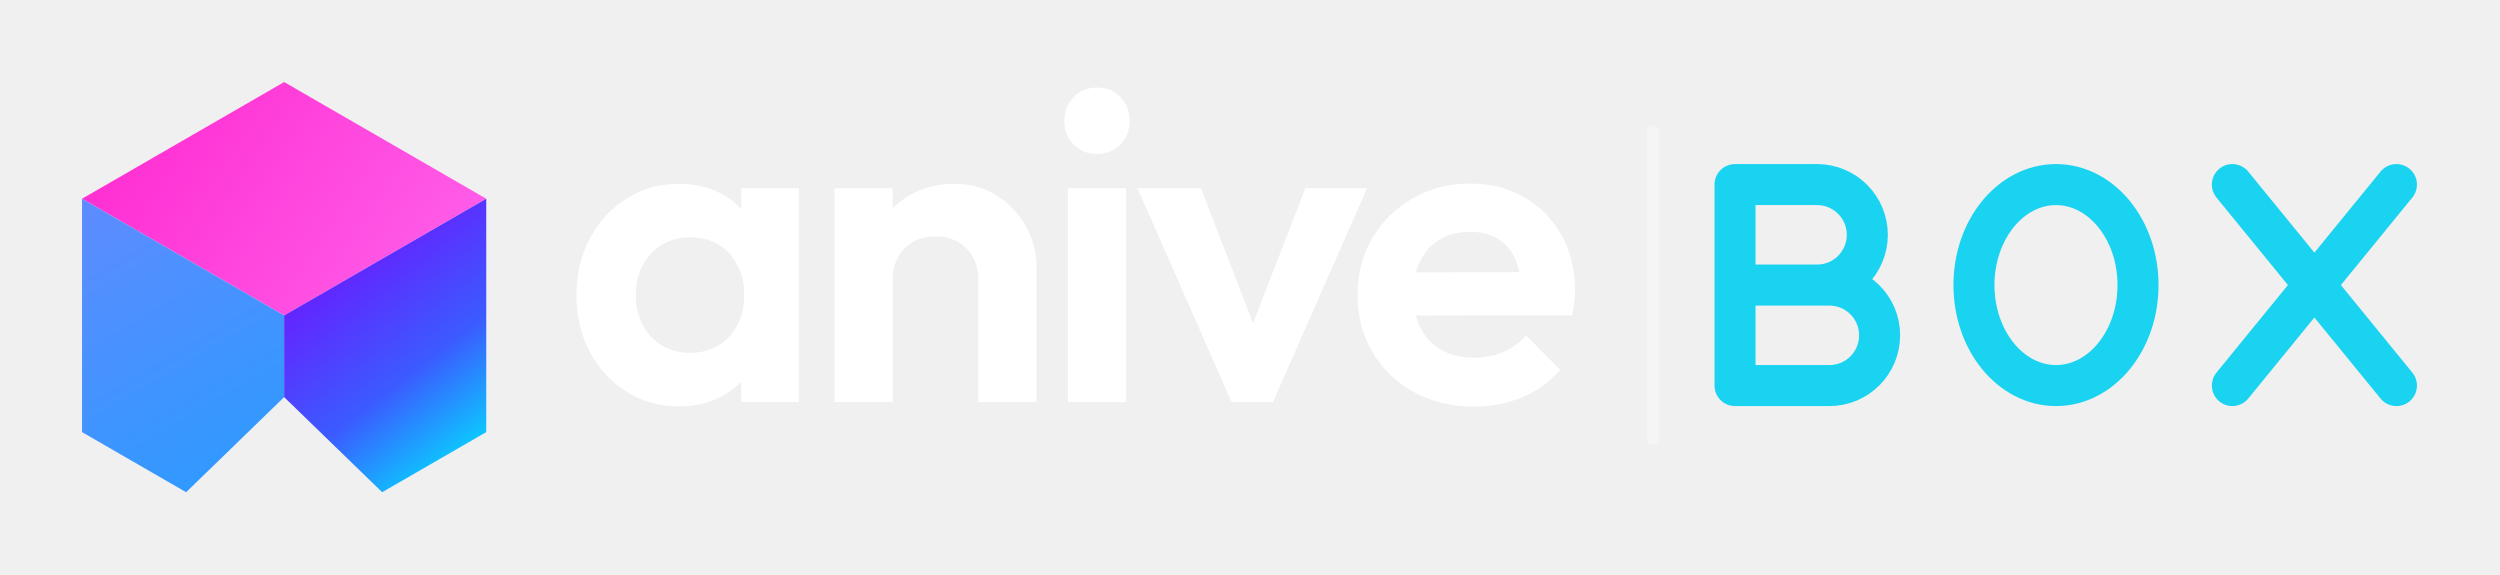
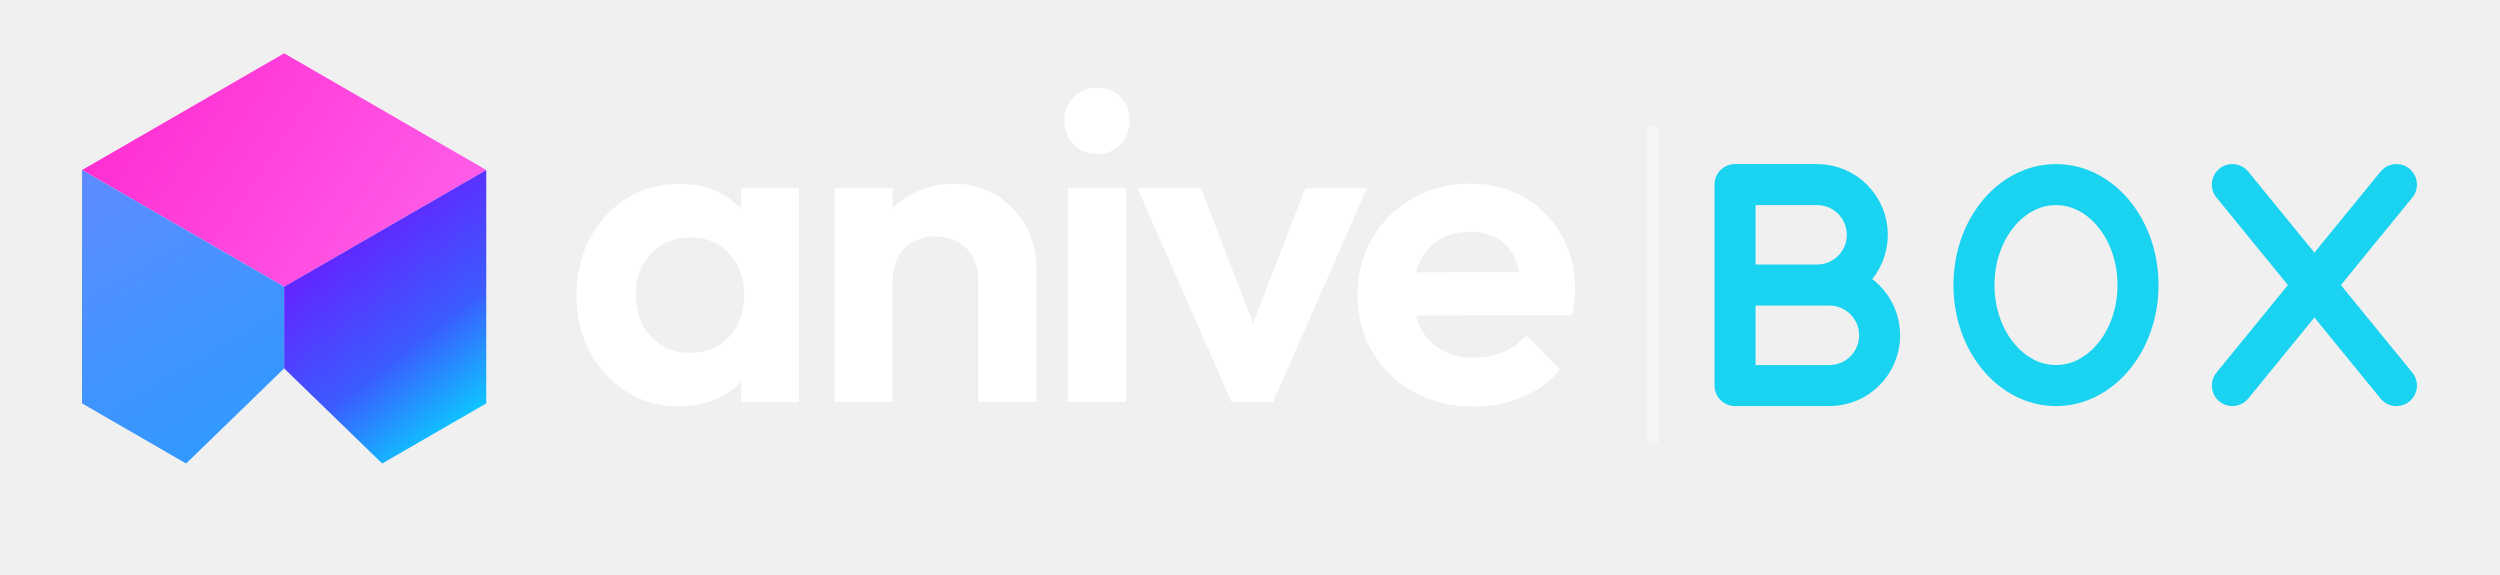
<svg xmlns="http://www.w3.org/2000/svg" viewBox="0 0 1219 280" role="img" aria-label="Anive Box">
  <defs>
    <linearGradient id="anbG_t" x1="-60" y1="-90" x2="60" y2="-10" gradientUnits="userSpaceOnUse">
      <stop offset="0" stop-color="#FF2FD2" />
      <stop offset="1" stop-color="#FF5CE8" />
    </linearGradient>
    <linearGradient id="anbG_l" x1="-86" y1="-50" x2="-10" y2="80" gradientUnits="userSpaceOnUse">
      <stop offset="0" stop-color="#5E8BFF" />
      <stop offset="1" stop-color="#2A9BFF" />
    </linearGradient>
    <linearGradient id="anbG_r" x1="10" y1="-20" x2="80" y2="70" gradientUnits="userSpaceOnUse">
      <stop offset="0" stop-color="#6A1BFF" />
      <stop offset="0.55" stop-color="#3B5BFF" />
      <stop offset="1" stop-color="#00E5FF" />
    </linearGradient>
  </defs>
-   <g transform="translate(138.549 153.798) scale(1.13798)">
+   <g transform="translate(138.549 139.798) scale(1.13798)">
    <polygon points="0,-100 86.6,-50 0,0 -86.6,-50" fill="url(#anbG_t)" />
    <polygon points="-86.6,-50 0,0 0,35 -42,75.75 -86.6,50" fill="url(#anbG_l)" />
    <polygon points="0,0 86.6,-50 86.6,50 42,75.75 0,35" fill="url(#anbG_r)" />
  </g>
  <path d="M331.156 198.157Q316.915 198.157 305.560 191.037Q294.206 183.917 287.652 171.672Q281.098 159.427 281.098 144.053Q281.098 128.518 287.652 116.246Q294.206 103.975 305.560 96.800Q316.915 89.626 331.156 89.626Q342.376 89.626 351.222 94.211Q360.069 98.796 365.436 106.834Q370.803 114.871 371.181 125.120V162.663Q370.803 172.912 365.517 180.950Q360.230 188.987 351.303 193.572Q342.376 198.157 331.156 198.157ZM336.442 172.049Q348.309 172.049 355.591 164.147Q362.874 156.244 362.874 143.892Q362.874 135.585 359.583 129.246Q356.293 122.908 350.359 119.321Q344.425 115.734 336.496 115.734Q328.728 115.734 322.795 119.321Q316.861 122.908 313.436 129.273Q310.011 135.639 310.011 143.892Q310.011 152.145 313.409 158.510Q316.807 164.875 322.768 168.462Q328.728 172.049 336.442 172.049ZM361.417 196.0V168.004L365.948 142.597L361.417 117.406V91.784H389.521V196.0ZM477.015 196.0V136.286Q477.015 126.954 471.189 121.101Q465.363 115.248 456.287 115.248Q450.110 115.248 445.357 117.892Q440.604 120.535 437.934 125.309Q435.264 130.082 435.264 136.286L424.206 130.568Q424.206 118.431 429.519 109.234Q434.832 100.037 444.201 94.831Q453.570 89.626 465.427 89.626Q476.961 89.626 485.996 95.344Q495.031 101.062 500.210 110.286Q505.388 119.510 505.388 129.975V196.0ZM406.890 196.0V91.784H435.264V196.0ZM520.708 196.0V91.784H549.081V196.0ZM534.894 75.062Q528.044 75.062 523.513 70.396Q518.981 65.730 518.981 58.879Q518.981 52.029 523.513 47.363Q528.044 42.697 534.894 42.697Q541.961 42.697 546.384 47.363Q550.807 52.029 550.807 58.879Q550.807 65.730 546.384 70.396Q541.961 75.062 534.894 75.062ZM600.488 196.0 554.637 91.784H585.600L618.720 177.659H603.239L636.467 91.784H666.567L620.716 196.0ZM718.620 198.265Q702.330 198.265 689.519 191.253Q676.708 184.240 669.318 171.860Q661.928 159.481 661.928 143.892Q661.928 128.356 669.183 116.085Q676.438 103.813 688.925 96.665Q701.413 89.518 716.786 89.518Q731.782 89.518 743.299 96.234Q754.815 102.950 761.396 114.709Q767.977 126.468 767.977 141.518Q767.977 144.269 767.654 147.182Q767.330 150.095 766.575 153.709L678.865 153.871V132.834L753.413 132.672L741.869 141.356Q741.546 132.078 738.606 125.848Q735.666 119.618 730.191 116.327Q724.716 113.037 716.679 113.037Q708.264 113.037 702.060 116.759Q695.857 120.481 692.486 127.251Q689.114 134.020 689.114 143.460Q689.114 152.954 692.701 159.939Q696.289 166.925 702.923 170.674Q709.558 174.423 718.459 174.423Q726.334 174.423 732.861 171.699Q739.388 168.975 744.135 163.580L760.749 180.302Q753.089 189.203 742.193 193.734Q731.297 198.265 718.620 198.265Z" fill="#FFFFFF" />
  <path d="M806 64V214" stroke="rgba(255,255,255,.32)" stroke-width="6" stroke-linecap="round" />
  <g fill="none" stroke="#19D3F0" stroke-width="20" stroke-linecap="round" stroke-linejoin="round">
    <path d="M846 90V188M846 90H886a24.5 24.5 0 0 1 0 49H846M846 139H892a24.5 24.5 0 0 1 0 49H846" />
    <ellipse cx="1002.5" cy="139" rx="40" ry="49" />
    <path d="M1088.5 90L1168.5 188M1168.5 90L1088.5 188" />
  </g>
</svg>
